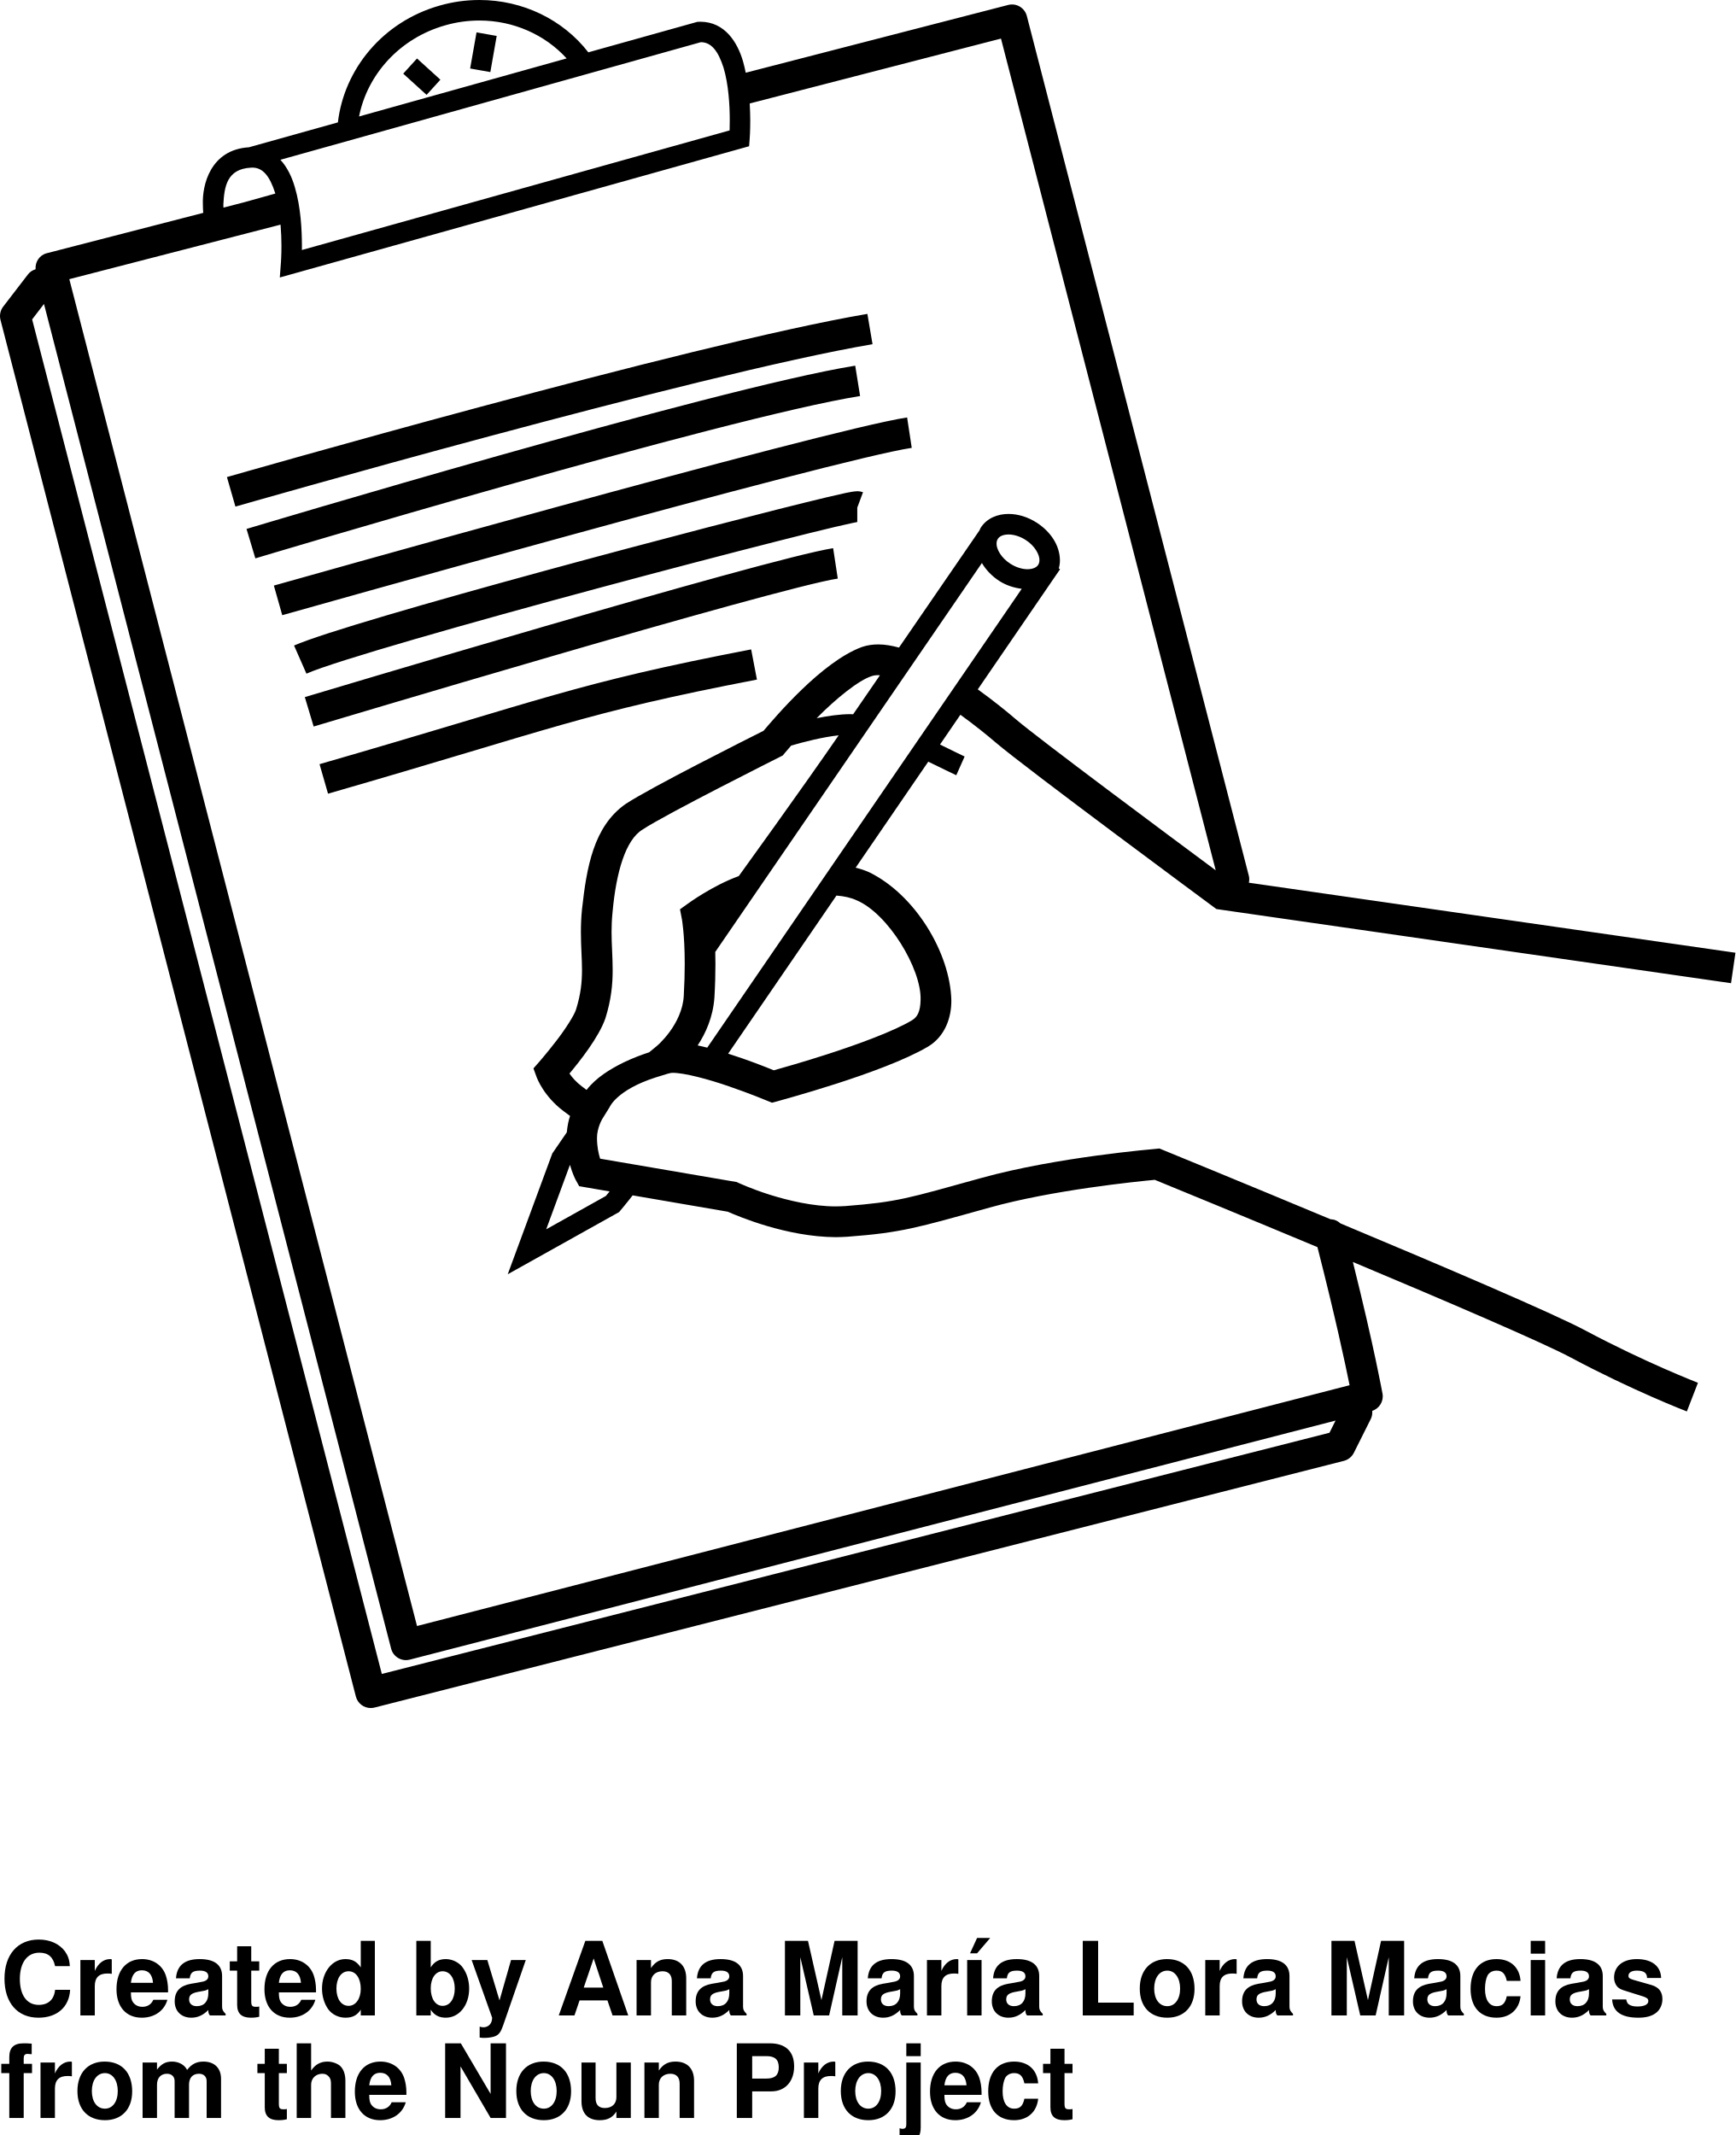
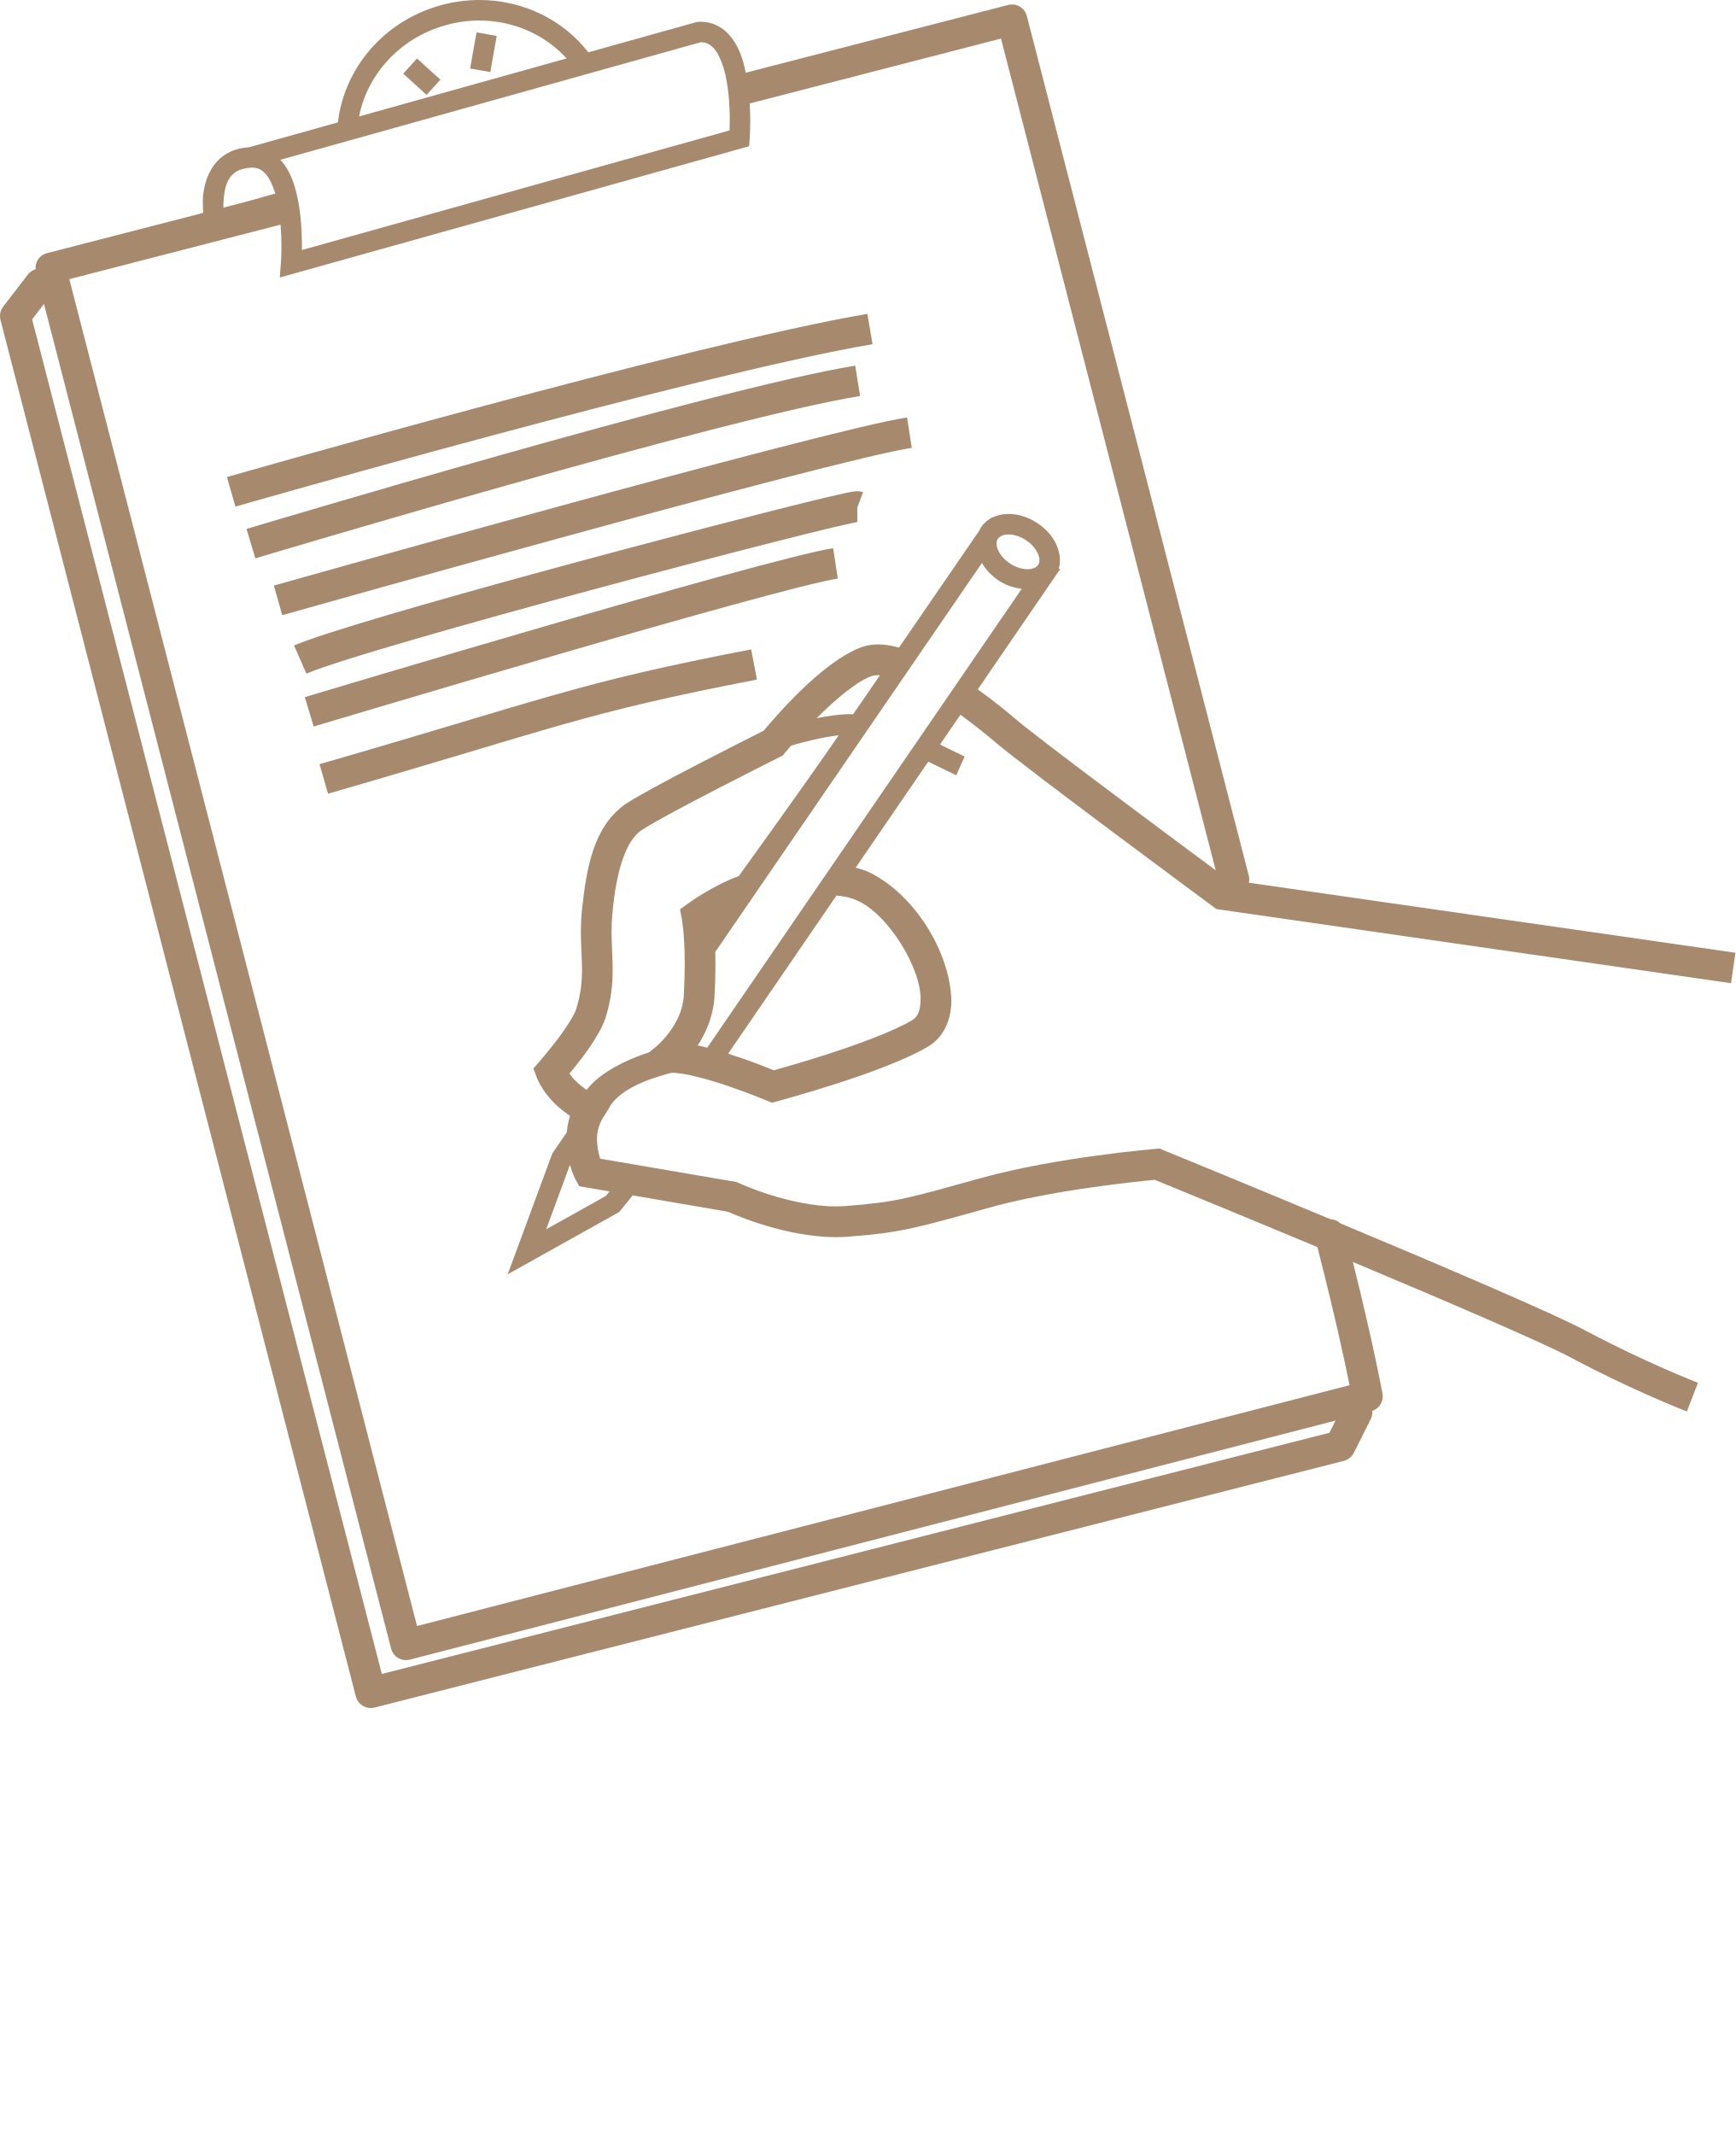
<svg xmlns="http://www.w3.org/2000/svg" version="1.1" x="0px" y="0px" viewBox="0 0 84.673 104.156" enable-background="new 0 0 84.673 83.325" xml:space="preserve">
-   <path d="M19.673,3.593l1.14,1.035l0.674-0.74l-1.141-1.035L19.673,3.593z M23.25,1.579l-0.312,1.763l0.986,0.174l0.31-1.763  L23.25,1.579z M42.571,16.792l-0.251-1.479c-8.643,1.465-31.229,7.957-31.248,7.961l0.415,1.442v-0.002  c0.012-0.002,5.65-1.624,12.366-3.425C30.564,19.488,38.361,17.503,42.571,16.792z M41.964,19.32l-0.238-1.481  c-6.872,1.109-29.674,7.959-29.698,7.965l0.431,1.436c0.013-0.004,5.709-1.713,12.261-3.562  C31.261,21.83,38.681,19.846,41.964,19.32z M44.484,21.849l-0.226-1.484c-4.125,0.633-30.863,8.196-30.896,8.202l0.409,1.445  c0.013-0.004,6.706-1.895,13.907-3.863C34.86,24.179,42.616,22.126,44.484,21.849z M29.25,28.677  c3.158-0.849,6.25-1.658,8.598-2.254c1.173-0.3,2.162-0.544,2.876-0.713c0.357-0.084,0.647-0.15,0.853-0.193  c0.103-0.021,0.183-0.037,0.236-0.047l0.014-0.006v-0.701l0.279-0.748v-0.002c-0.08-0.029-0.179-0.049-0.279-0.049  c-0.351,0.019-0.678,0.113-1.448,0.286c-5.118,1.216-23.24,6.023-26.032,7.242l0.604,1.373  C16.295,32.264,22.958,30.367,29.25,28.677z M40.875,28.226l-0.226-1.483C37.346,27.26,14.908,34,14.872,34.008l0.431,1.435  c0.117-0.033,5.689-1.704,11.657-3.438C32.962,30.259,39.447,28.439,40.875,28.226z M15.303,35.444L15.303,35.444  c-0.001,0-0.002,0-0.002,0H15.303z M36.649,31.681c-8.628,1.66-10.035,2.42-21.059,5.599l0.415,1.442V38.72  c11.092-3.197,12.374-3.92,20.926-5.566L36.649,31.681z M48.587,36.229c1.465,1.251,10.598,7.997,10.611,8.008l0.15,0.111  l25.109,3.617l0.215-1.484l-0.002-0.002l-23.738-3.416c0.023-0.109,0.029-0.225-0.002-0.34c-4.92-19.054-10.818-41.9-10.83-41.941  c-0.104-0.402-0.512-0.645-0.912-0.54c0,0-5.536,1.429-12.804,3.306c-0.038-0.178-0.074-0.357-0.125-0.53  c-0.269-0.95-0.891-1.95-2.083-1.958c-0.043,0-0.08,0.002-0.111,0.004l-0.049,0.004l-5.311,1.485C27.464,0.953,25.499,0,23.392,0  c-0.64,0-1.294,0.086-1.943,0.273c-2.764,0.782-4.658,3.091-4.963,5.698l-4.34,1.214C10.256,7.3,9.862,9.042,9.898,9.967  c0,0.155,0.008,0.292,0.018,0.417c-4.564,1.178-7.636,1.97-7.636,1.97c-0.356,0.092-0.572,0.427-0.544,0.781  c-0.138,0.045-0.269,0.118-0.364,0.242l-1.217,1.583c-0.14,0.182-0.188,0.419-0.132,0.643l17.339,67.159  c0.087,0.34,0.391,0.564,0.724,0.564c0.062,0,0.125-0.008,0.188-0.023l47.294-12.035c0.211-0.053,0.389-0.199,0.486-0.391  l0.83-1.658c0.062-0.125,0.076-0.258,0.068-0.389c0.346-0.117,0.566-0.467,0.502-0.834c-0.004-0.016-0.396-2.221-1.447-6.43  c4.545,1.906,9.283,3.939,10.629,4.66c3.033,1.619,5.65,2.625,5.666,2.631l0.541-1.398c-0.008-0.004-2.555-0.984-5.5-2.555  c-1.604-0.852-7.051-3.174-11.943-5.221c-0.133-0.125-0.301-0.197-0.486-0.203c-4.367-1.824-8.166-3.375-8.176-3.381l-0.17-0.07  l-0.176,0.018c-0.023,0.004-4.818,0.396-8.512,1.42c-3.621,1.004-4.08,1.17-6.636,1.371c-0.155,0.008-0.312,0.016-0.464,0.016  c-1.105,0.002-2.311-0.283-3.225-0.57c-0.913-0.289-1.516-0.576-1.518-0.574l-0.089-0.043l-6.668-1.141l-0.004-0.014  c-0.074-0.236-0.149-0.582-0.149-0.998c-0.002-0.236,0.064-0.48,0.132-0.658c0.068-0.178,0.126-0.254,0.12-0.258l0.364-0.586  c0,0,0.338-0.836,2.245-1.449c0.559-0.18,0.729-0.225,0.807-0.225c0.577-0.01,1.806,0.322,2.802,0.67  c1.009,0.346,1.824,0.689,1.826,0.689l0.239,0.098l0.25-0.064c0.035-0.02,5.169-1.371,7.367-2.672  c0.828-0.496,1.148-1.414,1.137-2.27c-0.059-2.303-1.763-5.135-4-6.232c-0.215-0.1-0.44-0.17-0.669-0.227l3.543-5.172  c0.63,0.302,1.132,0.558,1.367,0.662l0.407-0.913c-0.168-0.075-0.629-0.308-1.201-0.585l0.995-1.453  C47.554,35.373,48.177,35.876,48.587,36.229z M21.724,1.235c0.556-0.16,1.118-0.234,1.668-0.234c1.66,0,3.203,0.694,4.254,1.849  L17.519,5.682C17.916,3.652,19.486,1.867,21.724,1.235z M34.193,2.058c0.506,0.001,0.846,0.42,1.11,1.249  c0.244,0.809,0.304,1.856,0.302,2.568c0.001,0.19-0.003,0.355-0.007,0.487L14.73,12.197c0.001-0.066,0.001-0.135,0.001-0.208  c-0.002-0.764-0.053-1.875-0.345-2.854c-0.137-0.478-0.362-0.969-0.705-1.34L34.193,2.058z M12.255,8.179l0.049-0.002  c0.515-0.007,0.857,0.409,1.123,1.246c0.002,0.006,0.003,0.014,0.005,0.02c-0.576,0.161-1.089,0.305-1.524,0.426  c-0.342,0.088-0.678,0.175-1.007,0.26c-0.002-0.052-0.003-0.105-0.003-0.162C10.944,9.107,11.067,8.236,12.255,8.179z   M64.865,69.897L18.629,81.663L1.568,15.582l0.578-0.753l16.936,65.596c0.049,0.195,0.171,0.357,0.345,0.461  c0.116,0.068,0.245,0.104,0.377,0.104c0.063,0,0.128-0.01,0.191-0.025l45.167-11.662L64.865,69.897z M30.267,59.058  c0.005-0.006,0.346-0.41,0.599-0.742l4.641,0.797c0.516,0.227,2.873,1.23,5.273,1.242c0.196-0.002,0.386-0.01,0.568-0.021  c2.641-0.199,3.377-0.432,6.933-1.422c3.09-0.861,7.174-1.27,8.061-1.354c0.783,0.32,4.139,1.697,7.936,3.283  c0.873,3.416,1.357,5.688,1.568,6.736l-45.5,11.748L3.382,13.619c1.544-0.398,5.417-1.399,10.306-2.66  c0.03,0.372,0.045,0.733,0.044,1.031c0,0.503-0.027,0.835-0.027,0.835l-0.053,0.712l22.897-6.403l0.027-0.349  c0.002-0.008,0.029-0.372,0.029-0.91c0-0.244-0.01-0.529-0.026-0.827c5.792-1.496,10.515-2.715,12.259-3.166  c1.029,3.985,6.109,23.662,10.477,40.576c-2.23-1.654-8.652-6.427-9.75-7.367c-0.443-0.382-1.105-0.917-1.859-1.46l3.732-5.449  l0.283-0.412l-0.062-0.043c0.037-0.132,0.057-0.268,0.055-0.402c-0.01-0.72-0.451-1.384-1.131-1.826  c-0.438-0.28-0.916-0.426-1.375-0.426c-0.521-0.002-1.061,0.199-1.364,0.681c-0.022,0.035-0.032,0.077-0.052,0.114  c-0.023,0.034-0.049,0.073-0.082,0.121c-0.482,0.703-1.988,2.894-3.848,5.603c-0.334-0.089-0.669-0.154-1.005-0.154  c-0.264,0-0.533,0.033-0.799,0.124c-1.962,0.713-4.263,3.458-4.805,4.09c-0.832,0.419-5.534,2.779-6.732,3.572  c-1.569,1.098-1.901,3.109-2.125,5.134c-0.041,0.4-0.054,0.77-0.054,1.109c0,0.713,0.054,1.299,0.054,1.854  c-0.002,0.596-0.054,1.16-0.287,1.912c-0.072,0.27-0.535,0.99-0.964,1.541c-0.432,0.564-0.826,1.016-0.826,1.016l-0.292,0.332  l0.153,0.42c0.031,0.078,0.349,0.934,1.315,1.664c0.125,0.092,0.229,0.17,0.318,0.236c-0.075,0.219-0.13,0.496-0.159,0.799  c-0.423,0.617-0.669,0.973-0.669,0.975l-0.037,0.053l-2.176,5.896l5.436-3.035L30.267,59.058z M50.132,27.77  c-0.244,0-0.549-0.084-0.834-0.267c-0.459-0.288-0.686-0.728-0.676-0.987c0.002-0.093,0.021-0.161,0.061-0.224  c0.072-0.117,0.234-0.214,0.523-0.218c0.244,0,0.551,0.084,0.836,0.268c0.451,0.284,0.682,0.728,0.672,0.985  c0,0.099-0.023,0.169-0.061,0.229v0C50.58,27.671,50.416,27.766,50.132,27.77z M42.931,32.945c-0.427,0.621-0.863,1.257-1.306,1.901  c-0.046-0.001-0.095-0.006-0.141-0.006c-0.516,0.002-1.089,0.087-1.638,0.197c0.006-0.006,0.011-0.012,0.017-0.018  c0.877-0.894,2.036-1.846,2.674-2.036c0.077-0.029,0.182-0.045,0.318-0.045C42.876,32.938,42.907,32.945,42.931,32.945z   M29.743,58.124c-0.072,0.088-0.138,0.168-0.182,0.221l-2.912,1.627l1.159-3.146c0.12,0.426,0.257,0.689,0.277,0.729l0.173,0.314  L29.743,58.124z M33.268,44.833c0,0,0.031,0.148,0.066,0.516c0.037,0.367,0.074,0.928,0.074,1.684c0,0.449-0.015,0.967-0.047,1.553  c-0.037,0.678-0.356,1.299-0.688,1.752c-0.165,0.225-0.329,0.404-0.449,0.525c-0.119,0.119-0.177,0.164-0.177,0.166l-0.374,0.307  c-0.352,0.115-0.792,0.277-1.248,0.496c-0.638,0.314-1.341,0.736-1.806,1.34c-0.068-0.051-0.141-0.105-0.226-0.17  c-0.282-0.211-0.479-0.441-0.609-0.629c0.506-0.605,1.432-1.77,1.751-2.688c0.287-0.906,0.359-1.674,0.357-2.365  c0-0.648-0.054-1.225-0.054-1.854c0-0.301,0.013-0.615,0.048-0.961c0.175-1.961,0.64-3.538,1.463-4.033  c1.08-0.727,6.692-3.539,6.698-3.543l0.143-0.072l0.101-0.122c0.001-0.001,0.117-0.141,0.31-0.362c0.616-0.179,1.53-0.415,2.318-0.5  c-1.736,2.528-4.873,6.866-4.873,6.866c-1.291,0.471-2.452,1.324-2.482,1.344l-0.387,0.277L33.268,44.833z M41.786,43.917  c1.54,0.641,3.187,3.363,3.129,4.871c-0.012,0.564-0.156,0.826-0.412,0.982c-0.871,0.529-2.66,1.186-4.179,1.674  c-1.134,0.365-2.131,0.648-2.569,0.771c-0.408-0.166-1.271-0.51-2.229-0.812l5.285-7.713C41.197,43.72,41.531,43.798,41.786,43.917z   M34.506,51.11c-0.157-0.039-0.313-0.078-0.467-0.109c0.385-0.584,0.747-1.369,0.817-2.328c0.037-0.617,0.05-1.162,0.05-1.641  c0-0.211-0.003-0.406-0.008-0.592c0.503-0.732,11.116-16.213,13.009-18.974c0.197,0.337,0.486,0.64,0.85,0.877  c0.35,0.223,0.723,0.334,1.094,0.382C47.427,32.261,39.718,43.509,34.506,51.11z" />
-   <text x="0" y="98.325" fill="#000000" font-size="5px" font-weight="bold" font-family="'Helvetica Neue', Helvetica, Arial-Unicode, Arial, Sans-serif">Created by Ana María Lora Macias</text>
-   <text x="0" y="103.325" fill="#000000" font-size="5px" font-weight="bold" font-family="'Helvetica Neue', Helvetica, Arial-Unicode, Arial, Sans-serif">from the Noun Project</text>
+   <path fill="#a78a6e" d="M19.673,3.593l1.14,1.035l0.674-0.74l-1.141-1.035L19.673,3.593z M23.25,1.579l-0.312,1.763l0.986,0.174l0.31-1.763  L23.25,1.579z M42.571,16.792l-0.251-1.479c-8.643,1.465-31.229,7.957-31.248,7.961l0.415,1.442v-0.002  c0.012-0.002,5.65-1.624,12.366-3.425C30.564,19.488,38.361,17.503,42.571,16.792z M41.964,19.32l-0.238-1.481  c-6.872,1.109-29.674,7.959-29.698,7.965l0.431,1.436c0.013-0.004,5.709-1.713,12.261-3.562  C31.261,21.83,38.681,19.846,41.964,19.32z M44.484,21.849l-0.226-1.484c-4.125,0.633-30.863,8.196-30.896,8.202l0.409,1.445  c0.013-0.004,6.706-1.895,13.907-3.863C34.86,24.179,42.616,22.126,44.484,21.849z M29.25,28.677  c3.158-0.849,6.25-1.658,8.598-2.254c1.173-0.3,2.162-0.544,2.876-0.713c0.357-0.084,0.647-0.15,0.853-0.193  c0.103-0.021,0.183-0.037,0.236-0.047l0.014-0.006v-0.701l0.279-0.748v-0.002c-0.08-0.029-0.179-0.049-0.279-0.049  c-0.351,0.019-0.678,0.113-1.448,0.286c-5.118,1.216-23.24,6.023-26.032,7.242l0.604,1.373  C16.295,32.264,22.958,30.367,29.25,28.677z M40.875,28.226l-0.226-1.483C37.346,27.26,14.908,34,14.872,34.008l0.431,1.435  c0.117-0.033,5.689-1.704,11.657-3.438C32.962,30.259,39.447,28.439,40.875,28.226z M15.303,35.444L15.303,35.444  c-0.001,0-0.002,0-0.002,0H15.303z M36.649,31.681c-8.628,1.66-10.035,2.42-21.059,5.599l0.415,1.442V38.72  c11.092-3.197,12.374-3.92,20.926-5.566L36.649,31.681z M48.587,36.229c1.465,1.251,10.598,7.997,10.611,8.008l0.15,0.111  l25.109,3.617l0.215-1.484l-0.002-0.002l-23.738-3.416c0.023-0.109,0.029-0.225-0.002-0.34c-4.92-19.054-10.818-41.9-10.83-41.941  c-0.104-0.402-0.512-0.645-0.912-0.54c0,0-5.536,1.429-12.804,3.306c-0.038-0.178-0.074-0.357-0.125-0.53  c-0.269-0.95-0.891-1.95-2.083-1.958c-0.043,0-0.08,0.002-0.111,0.004l-0.049,0.004l-5.311,1.485C27.464,0.953,25.499,0,23.392,0  c-0.64,0-1.294,0.086-1.943,0.273c-2.764,0.782-4.658,3.091-4.963,5.698l-4.34,1.214C10.256,7.3,9.862,9.042,9.898,9.967  c0,0.155,0.008,0.292,0.018,0.417c-4.564,1.178-7.636,1.97-7.636,1.97c-0.356,0.092-0.572,0.427-0.544,0.781  c-0.138,0.045-0.269,0.118-0.364,0.242l-1.217,1.583c-0.14,0.182-0.188,0.419-0.132,0.643l17.339,67.159  c0.087,0.34,0.391,0.564,0.724,0.564c0.062,0,0.125-0.008,0.188-0.023l47.294-12.035c0.211-0.053,0.389-0.199,0.486-0.391  l0.83-1.658c0.062-0.125,0.076-0.258,0.068-0.389c0.346-0.117,0.566-0.467,0.502-0.834c-0.004-0.016-0.396-2.221-1.447-6.43  c4.545,1.906,9.283,3.939,10.629,4.66c3.033,1.619,5.65,2.625,5.666,2.631l0.541-1.398c-0.008-0.004-2.555-0.984-5.5-2.555  c-1.604-0.852-7.051-3.174-11.943-5.221c-0.133-0.125-0.301-0.197-0.486-0.203c-4.367-1.824-8.166-3.375-8.176-3.381l-0.17-0.07  l-0.176,0.018c-0.023,0.004-4.818,0.396-8.512,1.42c-3.621,1.004-4.08,1.17-6.636,1.371c-0.155,0.008-0.312,0.016-0.464,0.016  c-1.105,0.002-2.311-0.283-3.225-0.57c-0.913-0.289-1.516-0.576-1.518-0.574l-0.089-0.043l-6.668-1.141l-0.004-0.014  c-0.074-0.236-0.149-0.582-0.149-0.998c-0.002-0.236,0.064-0.48,0.132-0.658c0.068-0.178,0.126-0.254,0.12-0.258l0.364-0.586  c0,0,0.338-0.836,2.245-1.449c0.559-0.18,0.729-0.225,0.807-0.225c0.577-0.01,1.806,0.322,2.802,0.67  c1.009,0.346,1.824,0.689,1.826,0.689l0.239,0.098l0.25-0.064c0.035-0.02,5.169-1.371,7.367-2.672  c0.828-0.496,1.148-1.414,1.137-2.27c-0.059-2.303-1.763-5.135-4-6.232c-0.215-0.1-0.44-0.17-0.669-0.227l3.543-5.172  c0.63,0.302,1.132,0.558,1.367,0.662l0.407-0.913c-0.168-0.075-0.629-0.308-1.201-0.585l0.995-1.453  C47.554,35.373,48.177,35.876,48.587,36.229z M21.724,1.235c0.556-0.16,1.118-0.234,1.668-0.234c1.66,0,3.203,0.694,4.254,1.849  L17.519,5.682C17.916,3.652,19.486,1.867,21.724,1.235z M34.193,2.058c0.506,0.001,0.846,0.42,1.11,1.249  c0.244,0.809,0.304,1.856,0.302,2.568c0.001,0.19-0.003,0.355-0.007,0.487L14.73,12.197c0.001-0.066,0.001-0.135,0.001-0.208  c-0.002-0.764-0.053-1.875-0.345-2.854c-0.137-0.478-0.362-0.969-0.705-1.34L34.193,2.058z M12.255,8.179l0.049-0.002  c0.515-0.007,0.857,0.409,1.123,1.246c0.002,0.006,0.003,0.014,0.005,0.02c-0.576,0.161-1.089,0.305-1.524,0.426  c-0.342,0.088-0.678,0.175-1.007,0.26c-0.002-0.052-0.003-0.105-0.003-0.162C10.944,9.107,11.067,8.236,12.255,8.179z   M64.865,69.897L18.629,81.663L1.568,15.582l0.578-0.753l16.936,65.596c0.049,0.195,0.171,0.357,0.345,0.461  c0.116,0.068,0.245,0.104,0.377,0.104c0.063,0,0.128-0.01,0.191-0.025l45.167-11.662L64.865,69.897z M30.267,59.058  c0.005-0.006,0.346-0.41,0.599-0.742l4.641,0.797c0.516,0.227,2.873,1.23,5.273,1.242c0.196-0.002,0.386-0.01,0.568-0.021  c2.641-0.199,3.377-0.432,6.933-1.422c3.09-0.861,7.174-1.27,8.061-1.354c0.783,0.32,4.139,1.697,7.936,3.283  c0.873,3.416,1.357,5.688,1.568,6.736l-45.5,11.748L3.382,13.619c1.544-0.398,5.417-1.399,10.306-2.66  c0.03,0.372,0.045,0.733,0.044,1.031c0,0.503-0.027,0.835-0.027,0.835l-0.053,0.712l22.897-6.403l0.027-0.349  c0.002-0.008,0.029-0.372,0.029-0.91c0-0.244-0.01-0.529-0.026-0.827c5.792-1.496,10.515-2.715,12.259-3.166  c1.029,3.985,6.109,23.662,10.477,40.576c-2.23-1.654-8.652-6.427-9.75-7.367c-0.443-0.382-1.105-0.917-1.859-1.46l3.732-5.449  l0.283-0.412l-0.062-0.043c0.037-0.132,0.057-0.268,0.055-0.402c-0.01-0.72-0.451-1.384-1.131-1.826  c-0.438-0.28-0.916-0.426-1.375-0.426c-0.521-0.002-1.061,0.199-1.364,0.681c-0.022,0.035-0.032,0.077-0.052,0.114  c-0.023,0.034-0.049,0.073-0.082,0.121c-0.482,0.703-1.988,2.894-3.848,5.603c-0.334-0.089-0.669-0.154-1.005-0.154  c-0.264,0-0.533,0.033-0.799,0.124c-1.962,0.713-4.263,3.458-4.805,4.09c-0.832,0.419-5.534,2.779-6.732,3.572  c-1.569,1.098-1.901,3.109-2.125,5.134c-0.041,0.4-0.054,0.77-0.054,1.109c0,0.713,0.054,1.299,0.054,1.854  c-0.002,0.596-0.054,1.16-0.287,1.912c-0.072,0.27-0.535,0.99-0.964,1.541c-0.432,0.564-0.826,1.016-0.826,1.016l-0.292,0.332  l0.153,0.42c0.031,0.078,0.349,0.934,1.315,1.664c0.125,0.092,0.229,0.17,0.318,0.236c-0.075,0.219-0.13,0.496-0.159,0.799  c-0.423,0.617-0.669,0.973-0.669,0.975l-0.037,0.053l-2.176,5.896l5.436-3.035L30.267,59.058z M50.132,27.77  c-0.244,0-0.549-0.084-0.834-0.267c-0.459-0.288-0.686-0.728-0.676-0.987c0.002-0.093,0.021-0.161,0.061-0.224  c0.072-0.117,0.234-0.214,0.523-0.218c0.244,0,0.551,0.084,0.836,0.268c0.451,0.284,0.682,0.728,0.672,0.985  c0,0.099-0.023,0.169-0.061,0.229v0C50.58,27.671,50.416,27.766,50.132,27.77z M42.931,32.945c-0.427,0.621-0.863,1.257-1.306,1.901  c-0.046-0.001-0.095-0.006-0.141-0.006c-0.516,0.002-1.089,0.087-1.638,0.197c0.006-0.006,0.011-0.012,0.017-0.018  c0.877-0.894,2.036-1.846,2.674-2.036c0.077-0.029,0.182-0.045,0.318-0.045C42.876,32.938,42.907,32.945,42.931,32.945z   M29.743,58.124c-0.072,0.088-0.138,0.168-0.182,0.221l-2.912,1.627l1.159-3.146c0.12,0.426,0.257,0.689,0.277,0.729l0.173,0.314  L29.743,58.124z M33.268,44.833c0,0,0.031,0.148,0.066,0.516c0.037,0.367,0.074,0.928,0.074,1.684c0,0.449-0.015,0.967-0.047,1.553  c-0.037,0.678-0.356,1.299-0.688,1.752c-0.165,0.225-0.329,0.404-0.449,0.525c-0.119,0.119-0.177,0.164-0.177,0.166l-0.374,0.307  c-0.352,0.115-0.792,0.277-1.248,0.496c-0.638,0.314-1.341,0.736-1.806,1.34c-0.068-0.051-0.141-0.105-0.226-0.17  c-0.282-0.211-0.479-0.441-0.609-0.629c0.506-0.605,1.432-1.77,1.751-2.688c0.287-0.906,0.359-1.674,0.357-2.365  c0-0.648-0.054-1.225-0.054-1.854c0-0.301,0.013-0.615,0.048-0.961c0.175-1.961,0.64-3.538,1.463-4.033  c1.08-0.727,6.692-3.539,6.698-3.543l0.143-0.072l0.101-0.122c0.001-0.001,0.117-0.141,0.31-0.362c0.616-0.179,1.53-0.415,2.318-0.5  c-1.736,2.528-4.873,6.866-4.873,6.866c-1.291,0.471-2.452,1.324-2.482,1.344l-0.387,0.277L33.268,44.833z M41.786,43.917  c1.54,0.641,3.187,3.363,3.129,4.871c-0.012,0.564-0.156,0.826-0.412,0.982c-0.871,0.529-2.66,1.186-4.179,1.674  c-1.134,0.365-2.131,0.648-2.569,0.771c-0.408-0.166-1.271-0.51-2.229-0.812l5.285-7.713C41.197,43.72,41.531,43.798,41.786,43.917z   M34.506,51.11c-0.157-0.039-0.313-0.078-0.467-0.109c0.385-0.584,0.747-1.369,0.817-2.328c0.037-0.617,0.05-1.162,0.05-1.641  c0-0.211-0.003-0.406-0.008-0.592c0.503-0.732,11.116-16.213,13.009-18.974c0.197,0.337,0.486,0.64,0.85,0.877  c0.35,0.223,0.723,0.334,1.094,0.382C47.427,32.261,39.718,43.509,34.506,51.11z" />
</svg>
